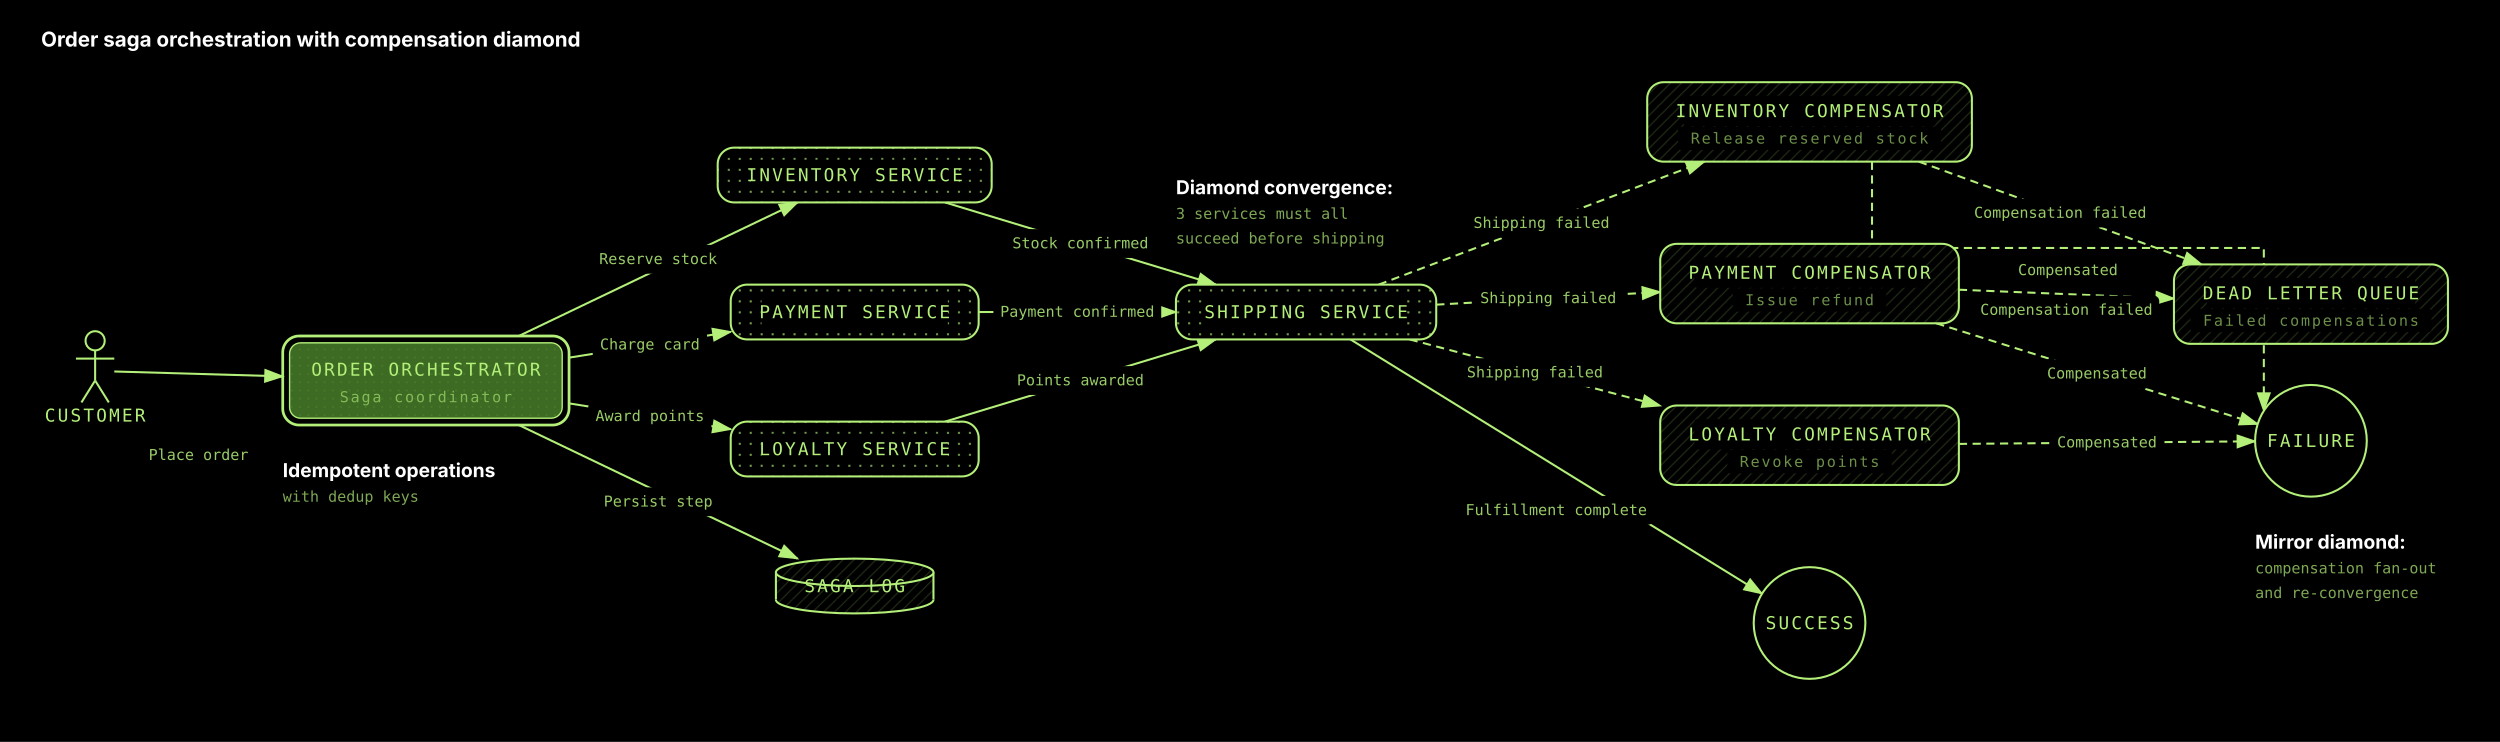
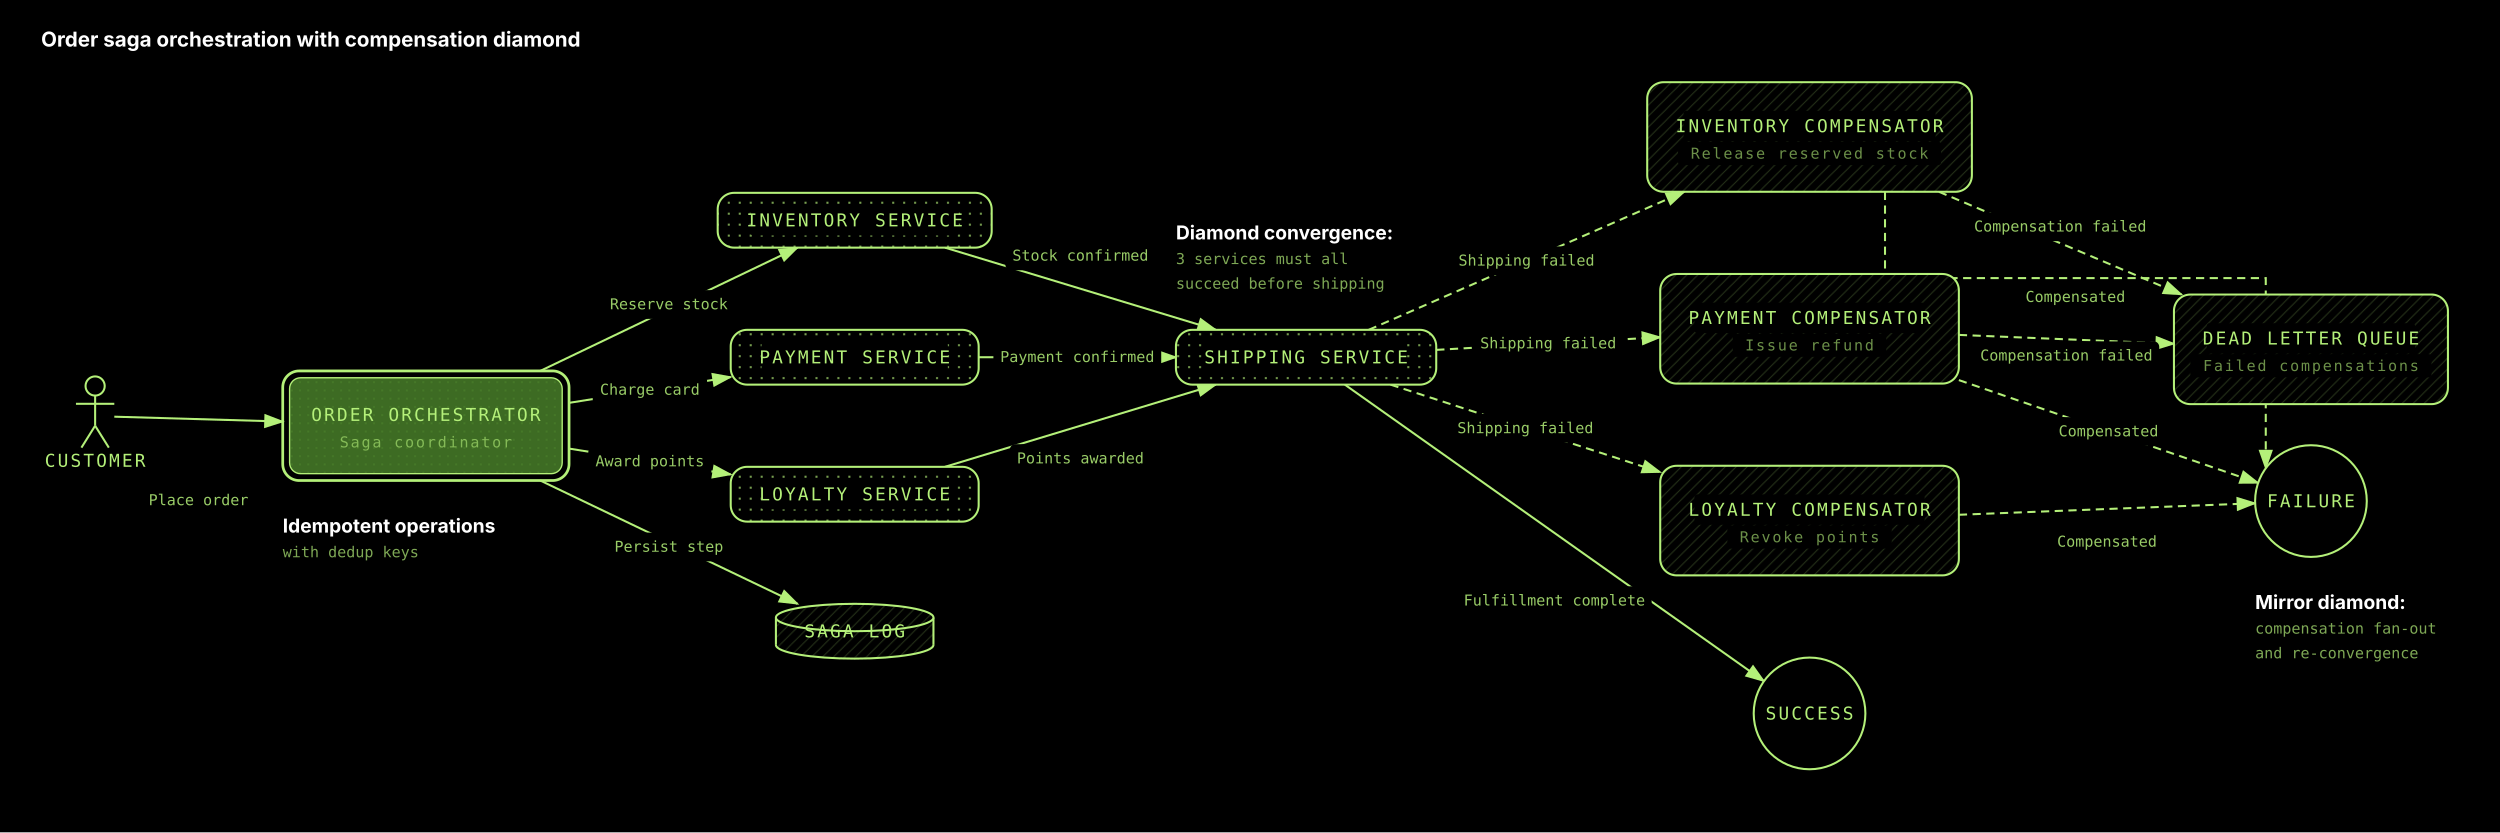
- <svg xmlns="http://www.w3.org/2000/svg" viewBox="0 0 1824.88 541.52" width="1824.88" height="541.52">
+ <svg xmlns="http://www.w3.org/2000/svg" viewBox="0 0 1824.88 607.52" width="1824.88" height="607.52">
  <defs>
    <pattern id="dotgrid" width="8" height="8" patternUnits="userSpaceOnUse">
      <rect width="8" height="8" fill="#000000" />
      <circle cx="4" cy="4" r="0.8" fill="#b4f079" opacity="0.7" />
    </pattern>
    <pattern id="crosshatch" width="8" height="8" patternUnits="userSpaceOnUse">
      <rect width="8" height="8" fill="#000000" />
      <path d="M0 8L8 0M-1 1L1 -1M7 9L9 7" stroke="#b4f079" stroke-width="0.8" opacity="0.2" />
    </pattern>
    <pattern id="hero" width="6" height="6" patternUnits="userSpaceOnUse">
      <rect width="6" height="6" fill="#3d6b23" />
      <circle cx="3" cy="3" r="0.6" fill="#5a9a35" opacity="0.5" />
    </pattern>
    <marker id="arrowhead" markerWidth="10" markerHeight="7" refX="9" refY="3.5" orient="auto" markerUnits="strokeWidth">
      <polygon points="0 0, 10 3.5, 0 7" fill="#b4f079" />
    </marker>
    <marker id="arrowhead-reverse" markerWidth="10" markerHeight="7" refX="1" refY="3.5" orient="auto" markerUnits="strokeWidth">
      <polygon points="10 0, 0 3.5, 10 7" fill="#b4f079" />
    </marker>
  </defs>
  <rect width="100%" height="100%" fill="#000000" />
  <g class="diagram">
    <text x="30" y="34" font-family="'Inter', 'Helvetica Neue', Arial, sans-serif" font-size="15" fill="#ffffff" font-weight="700">Order saga orchestration with compensation diamond</text>
-     <line x1="83.44" y1="271.166" x2="206.38" y2="274.73" stroke="#b4f079" stroke-width="1.5" marker-end="url(#arrowhead)" />
-     <line x1="378.697" y1="245.26" x2="582.147" y2="147.76" stroke="#b4f079" stroke-width="1.5" marker-end="url(#arrowhead)" />
-     <line x1="415.38" y1="261.067" x2="533.38" y2="242.217" stroke="#b4f079" stroke-width="1.5" marker-end="url(#arrowhead)" />
-     <line x1="415.38" y1="294.453" x2="533.38" y2="313.303" stroke="#b4f079" stroke-width="1.5" marker-end="url(#arrowhead)" />
-     <line x1="689.78" y1="147.76" x2="887.48" y2="207.76" stroke="#b4f079" stroke-width="1.5" marker-end="url(#arrowhead)" />
-     <line x1="714.38" y1="227.76" x2="858.38" y2="227.76" stroke="#b4f079" stroke-width="1.5" marker-end="url(#arrowhead)" />
-     <line x1="689.78" y1="307.76" x2="887.48" y2="247.76" stroke="#b4f079" stroke-width="1.5" marker-end="url(#arrowhead)" />
-     <line x1="985.759" y1="247.76" x2="1286.202" y2="433.34" stroke="#b4f079" stroke-width="1.5" marker-end="url(#arrowhead)" />
-     <line x1="1006.349" y1="207.76" x2="1244.075" y2="118" stroke="#b4f079" stroke-width="1.5" stroke-dasharray="6 4" marker-end="url(#arrowhead)" />
-     <line x1="1048.38" y1="222.393" x2="1211.88" y2="213.157" stroke="#b4f079" stroke-width="1.5" stroke-dasharray="6 4" marker-end="url(#arrowhead)" />
-     <line x1="1028.966" y1="247.76" x2="1211.88" y2="296.159" stroke="#b4f079" stroke-width="1.5" stroke-dasharray="6 4" marker-end="url(#arrowhead)" />
-     <polyline points="1366.481,118 1366.481,181 1652.486,181 1652.486,299.887" fill="none" stroke="#b4f079" stroke-width="1.5" stroke-dasharray="6 4" marker-end="url(#arrowhead)" />
-     <line x1="1413.369" y1="236" x2="1647.987" y2="309.565" stroke="#b4f079" stroke-width="1.5" stroke-dasharray="6 4" marker-end="url(#arrowhead)" />
-     <line x1="1429.88" y1="324.035" x2="1646.122" y2="322.121" stroke="#b4f079" stroke-width="1.5" stroke-dasharray="6 4" marker-end="url(#arrowhead)" />
-     <line x1="378.697" y1="310.26" x2="582.147" y2="407.76" stroke="#b4f079" stroke-width="1.5" marker-end="url(#arrowhead)" />
-     <line x1="1400.685" y1="118" x2="1607.075" y2="193" stroke="#b4f079" stroke-width="1.5" stroke-dasharray="6 4" marker-end="url(#arrowhead)" />
-     <line x1="1429.88" y1="211.467" x2="1586.88" y2="217.902" stroke="#b4f079" stroke-width="1.5" stroke-dasharray="6 4" marker-end="url(#arrowhead)" />
-     <rect x="103.16" y="321.76" width="83.5" height="21" rx="4" fill="#000000" />
-     <rect x="432.172" y="178.76" width="96.5" height="21" rx="4" fill="#000000" />
-     <rect x="432.63" y="241.142" width="83.5" height="21" rx="4" fill="#000000" />
-     <rect x="429.38" y="293.378" width="90" height="21" rx="4" fill="#000000" />
-     <rect x="733.88" y="167.26" width="109.5" height="21" rx="4" fill="#000000" />
-     <rect x="725.13" y="217.26" width="122.5" height="21" rx="4" fill="#000000" />
-     <rect x="737.13" y="267.26" width="103" height="21" rx="4" fill="#000000" />
-     <rect x="1064.98" y="362" width="142" height="21" rx="4" fill="#000000" />
-     <rect x="1070.462" y="152.38" width="109.5" height="21" rx="4" fill="#000000" />
-     <rect x="1075.38" y="207.275" width="109.5" height="21" rx="4" fill="#000000" />
-     <rect x="1065.673" y="261.459" width="109.5" height="21" rx="4" fill="#000000" />
-     <rect x="1467.733" y="186.814" width="83.5" height="21" rx="4" fill="#000000" />
-     <rect x="1488.928" y="262.283" width="83.5" height="21" rx="4" fill="#000000" />
-     <rect x="1496.251" y="312.578" width="83.5" height="21" rx="4" fill="#000000" />
-     <rect x="435.422" y="355.76" width="90" height="21" rx="4" fill="#000000" />
-     <rect x="1436.13" y="145" width="135.5" height="21" rx="4" fill="#000000" />
-     <rect x="1440.63" y="215.814" width="135.5" height="21" rx="4" fill="#000000" />
-     <circle cx="69.44" cy="248.76" r="7" fill="none" stroke="#b4f079" stroke-width="1.5" />
-     <line x1="69.44" y1="255.76" x2="69.44" y2="277.76" stroke="#b4f079" stroke-width="1.5" />
-     <line x1="55.44" y1="261.76" x2="83.44" y2="261.76" stroke="#b4f079" stroke-width="1.5" />
-     <line x1="69.44" y1="277.76" x2="59.44" y2="293.76" stroke="#b4f079" stroke-width="1.5" />
-     <line x1="69.44" y1="277.76" x2="79.44" y2="293.76" stroke="#b4f079" stroke-width="1.5" />
-     <text x="69.44" y="307.76" font-family="'JetBrains Mono', 'Fira Code', 'SF Mono', 'Cascadia Code', monospace" font-size="13" fill="#b4f079" text-anchor="middle" letter-spacing="0.12em">CUSTOMER</text>
-     <rect x="206.38" y="245.26" width="209" height="65" rx="12" fill="none" stroke="#b4f079" stroke-width="2" />
-     <rect x="211.38" y="250.26" width="199" height="55" rx="8" fill="url(#hero)" stroke="#b4f079" stroke-width="1" />
-     <text x="310.88" y="269.76" font-family="'JetBrains Mono', 'Fira Code', 'SF Mono', 'Cascadia Code', monospace" font-size="13" fill="#b4f079" text-anchor="middle" dominant-baseline="central" letter-spacing="0.12em">ORDER ORCHESTRATOR</text>
-     <text x="310.88" y="289.76" font-family="'JetBrains Mono', 'Fira Code', 'SF Mono', 'Cascadia Code', monospace" font-size="11" fill="#b4f079" opacity="0.6" text-anchor="middle" dominant-baseline="central" letter-spacing="0.12em">Saga coordinator</text>
-     <rect x="523.88" y="107.76" width="200" height="40" rx="12" fill="url(#dotgrid)" stroke="#b4f079" stroke-width="1.5" />
-     <rect x="547.88" y="116.66" width="152" height="22.2" fill="#000000" rx="2" />
-     <text x="623.88" y="127.76" font-family="'JetBrains Mono', 'Fira Code', 'SF Mono', 'Cascadia Code', monospace" font-size="13" fill="#b4f079" text-anchor="middle" dominant-baseline="central" letter-spacing="0.12em">INVENTORY SERVICE</text>
-     <rect x="533.38" y="207.76" width="181" height="40" rx="12" fill="url(#dotgrid)" stroke="#b4f079" stroke-width="1.5" />
-     <rect x="555.88" y="216.66" width="136" height="22.2" fill="#000000" rx="2" />
-     <text x="623.88" y="227.76" font-family="'JetBrains Mono', 'Fira Code', 'SF Mono', 'Cascadia Code', monospace" font-size="13" fill="#b4f079" text-anchor="middle" dominant-baseline="central" letter-spacing="0.12em">PAYMENT SERVICE</text>
-     <rect x="858.38" y="207.76" width="190" height="40" rx="12" fill="url(#dotgrid)" stroke="#b4f079" stroke-width="1.5" />
-     <rect x="881.38" y="216.66" width="144" height="22.2" fill="#000000" rx="2" />
-     <text x="953.38" y="227.76" font-family="'JetBrains Mono', 'Fira Code', 'SF Mono', 'Cascadia Code', monospace" font-size="13" fill="#b4f079" text-anchor="middle" dominant-baseline="central" letter-spacing="0.12em">SHIPPING SERVICE</text>
-     <rect x="533.38" y="307.76" width="181" height="40" rx="12" fill="url(#dotgrid)" stroke="#b4f079" stroke-width="1.5" />
-     <rect x="555.88" y="316.66" width="136" height="22.2" fill="#000000" rx="2" />
-     <text x="623.88" y="327.76" font-family="'JetBrains Mono', 'Fira Code', 'SF Mono', 'Cascadia Code', monospace" font-size="13" fill="#b4f079" text-anchor="middle" dominant-baseline="central" letter-spacing="0.12em">LOYALTY SERVICE</text>
-     <rect x="1202.38" y="60" width="237" height="58" rx="12" fill="url(#crosshatch)" stroke="#b4f079" stroke-width="1.5" />
-     <rect x="1228.88" y="69.9" width="184" height="22.2" fill="#000000" rx="2" />
-     <text x="1320.88" y="81" font-family="'JetBrains Mono', 'Fira Code', 'SF Mono', 'Cascadia Code', monospace" font-size="13" fill="#b4f079" text-anchor="middle" dominant-baseline="central" letter-spacing="0.12em">INVENTORY COMPENSATOR</text>
-     <rect x="1224.88" y="92.5" width="192" height="17" fill="#000000" rx="2" />
-     <text x="1320.88" y="101" font-family="'JetBrains Mono', 'Fira Code', 'SF Mono', 'Cascadia Code', monospace" font-size="11" fill="#b4f079" opacity="0.6" text-anchor="middle" dominant-baseline="central" letter-spacing="0.12em">Release reserved stock</text>
-     <rect x="1211.88" y="178" width="218" height="58" rx="12" fill="url(#crosshatch)" stroke="#b4f079" stroke-width="1.5" />
-     <rect x="1236.88" y="187.9" width="168" height="22.2" fill="#000000" rx="2" />
-     <text x="1320.88" y="199" font-family="'JetBrains Mono', 'Fira Code', 'SF Mono', 'Cascadia Code', monospace" font-size="13" fill="#b4f079" text-anchor="middle" dominant-baseline="central" letter-spacing="0.12em">PAYMENT COMPENSATOR</text>
-     <rect x="1264.88" y="210.5" width="112" height="17" fill="#000000" rx="2" />
-     <text x="1320.88" y="219" font-family="'JetBrains Mono', 'Fira Code', 'SF Mono', 'Cascadia Code', monospace" font-size="11" fill="#b4f079" opacity="0.6" text-anchor="middle" dominant-baseline="central" letter-spacing="0.12em">Issue refund</text>
-     <rect x="1211.88" y="296" width="218" height="58" rx="12" fill="url(#crosshatch)" stroke="#b4f079" stroke-width="1.5" />
-     <rect x="1236.88" y="305.9" width="168" height="22.2" fill="#000000" rx="2" />
-     <text x="1320.88" y="317" font-family="'JetBrains Mono', 'Fira Code', 'SF Mono', 'Cascadia Code', monospace" font-size="13" fill="#b4f079" text-anchor="middle" dominant-baseline="central" letter-spacing="0.12em">LOYALTY COMPENSATOR</text>
-     <rect x="1260.88" y="328.5" width="120" height="17" fill="#000000" rx="2" />
-     <text x="1320.88" y="337" font-family="'JetBrains Mono', 'Fira Code', 'SF Mono', 'Cascadia Code', monospace" font-size="11" fill="#b4f079" opacity="0.6" text-anchor="middle" dominant-baseline="central" letter-spacing="0.12em">Revoke points</text>
-     <rect x="566.38" y="417.76" width="115" height="20" fill="url(#crosshatch)" stroke="none" />
-     <line x1="566.38" y1="417.76" x2="566.38" y2="437.76" stroke="#b4f079" stroke-width="1.5" />
-     <line x1="681.38" y1="417.76" x2="681.38" y2="437.76" stroke="#b4f079" stroke-width="1.5" />
-     <ellipse cx="623.88" cy="417.76" rx="57.5" ry="10" fill="url(#crosshatch)" stroke="#b4f079" stroke-width="1.5" />
-     <path d="M566.38,437.76 A57.5,10 0 0,0 681.38,437.76" fill="url(#crosshatch)" stroke="#b4f079" stroke-width="1.5" />
-     <text x="623.88" y="427.76" font-family="'JetBrains Mono', 'Fira Code', 'SF Mono', 'Cascadia Code', monospace" font-size="13" fill="#b4f079" text-anchor="middle" dominant-baseline="central" letter-spacing="0.12em">SAGA LOG</text>
-     <rect x="1586.88" y="193" width="200" height="58" rx="12" fill="url(#crosshatch)" stroke="#b4f079" stroke-width="1.5" />
-     <rect x="1610.88" y="202.9" width="152" height="22.2" fill="#000000" rx="2" />
-     <text x="1686.88" y="214" font-family="'JetBrains Mono', 'Fira Code', 'SF Mono', 'Cascadia Code', monospace" font-size="13" fill="#b4f079" text-anchor="middle" dominant-baseline="central" letter-spacing="0.12em">DEAD LETTER QUEUE</text>
-     <rect x="1598.88" y="225.5" width="176" height="17" fill="#000000" rx="2" />
-     <text x="1686.88" y="234" font-family="'JetBrains Mono', 'Fira Code', 'SF Mono', 'Cascadia Code', monospace" font-size="11" fill="#b4f079" opacity="0.6" text-anchor="middle" dominant-baseline="central" letter-spacing="0.12em">Failed compensations</text>
-     <circle cx="1320.88" cy="454.76" r="40.76" fill="#000000" stroke="#b4f079" stroke-width="1.5" />
-     <text x="1320.88" y="454.76" font-family="'JetBrains Mono', 'Fira Code', 'SF Mono', 'Cascadia Code', monospace" font-size="13" fill="#b4f079" text-anchor="middle" dominant-baseline="central" letter-spacing="0.12em">SUCCESS</text>
-     <circle cx="1686.88" cy="321.76" r="40.76" fill="#000000" stroke="#b4f079" stroke-width="1.5" />
-     <text x="1686.88" y="321.76" font-family="'JetBrains Mono', 'Fira Code', 'SF Mono', 'Cascadia Code', monospace" font-size="13" fill="#b4f079" text-anchor="middle" dominant-baseline="central" letter-spacing="0.12em">FAILURE</text>
-     <text x="144.91" y="335.76" font-family="'JetBrains Mono', 'Fira Code', 'SF Mono', 'Cascadia Code', monospace" font-size="11" fill="#b4f079" opacity="0.85" text-anchor="middle">Place order</text>
-     <text x="480.422" y="192.76" font-family="'JetBrains Mono', 'Fira Code', 'SF Mono', 'Cascadia Code', monospace" font-size="11" fill="#b4f079" opacity="0.85" text-anchor="middle">Reserve stock</text>
-     <text x="474.38" y="255.142" font-family="'JetBrains Mono', 'Fira Code', 'SF Mono', 'Cascadia Code', monospace" font-size="11" fill="#b4f079" opacity="0.85" text-anchor="middle">Charge card</text>
-     <text x="474.38" y="307.378" font-family="'JetBrains Mono', 'Fira Code', 'SF Mono', 'Cascadia Code', monospace" font-size="11" fill="#b4f079" opacity="0.85" text-anchor="middle">Award points</text>
-     <text x="788.63" y="181.26" font-family="'JetBrains Mono', 'Fira Code', 'SF Mono', 'Cascadia Code', monospace" font-size="11" fill="#b4f079" opacity="0.85" text-anchor="middle">Stock confirmed</text>
-     <text x="786.38" y="231.26" font-family="'JetBrains Mono', 'Fira Code', 'SF Mono', 'Cascadia Code', monospace" font-size="11" fill="#b4f079" opacity="0.85" text-anchor="middle">Payment confirmed</text>
-     <text x="788.63" y="281.26" font-family="'JetBrains Mono', 'Fira Code', 'SF Mono', 'Cascadia Code', monospace" font-size="11" fill="#b4f079" opacity="0.85" text-anchor="middle">Points awarded</text>
-     <text x="1135.98" y="376" font-family="'JetBrains Mono', 'Fira Code', 'SF Mono', 'Cascadia Code', monospace" font-size="11" fill="#b4f079" opacity="0.85" text-anchor="middle">Fulfillment complete</text>
-     <text x="1125.212" y="166.38" font-family="'JetBrains Mono', 'Fira Code', 'SF Mono', 'Cascadia Code', monospace" font-size="11" fill="#b4f079" opacity="0.85" text-anchor="middle">Shipping failed</text>
-     <text x="1130.13" y="221.275" font-family="'JetBrains Mono', 'Fira Code', 'SF Mono', 'Cascadia Code', monospace" font-size="11" fill="#b4f079" opacity="0.85" text-anchor="middle">Shipping failed</text>
-     <text x="1120.423" y="275.459" font-family="'JetBrains Mono', 'Fira Code', 'SF Mono', 'Cascadia Code', monospace" font-size="11" fill="#b4f079" opacity="0.85" text-anchor="middle">Shipping failed</text>
-     <text x="1509.483" y="200.814" font-family="'JetBrains Mono', 'Fira Code', 'SF Mono', 'Cascadia Code', monospace" font-size="11" fill="#b4f079" opacity="0.85" text-anchor="middle">Compensated</text>
-     <text x="1530.678" y="276.283" font-family="'JetBrains Mono', 'Fira Code', 'SF Mono', 'Cascadia Code', monospace" font-size="11" fill="#b4f079" opacity="0.85" text-anchor="middle">Compensated</text>
-     <text x="1538.001" y="326.578" font-family="'JetBrains Mono', 'Fira Code', 'SF Mono', 'Cascadia Code', monospace" font-size="11" fill="#b4f079" opacity="0.85" text-anchor="middle">Compensated</text>
-     <text x="480.422" y="369.76" font-family="'JetBrains Mono', 'Fira Code', 'SF Mono', 'Cascadia Code', monospace" font-size="11" fill="#b4f079" opacity="0.85" text-anchor="middle">Persist step</text>
-     <text x="1503.88" y="159" font-family="'JetBrains Mono', 'Fira Code', 'SF Mono', 'Cascadia Code', monospace" font-size="11" fill="#b4f079" opacity="0.85" text-anchor="middle">Compensation failed</text>
-     <text x="1508.38" y="229.814" font-family="'JetBrains Mono', 'Fira Code', 'SF Mono', 'Cascadia Code', monospace" font-size="11" fill="#b4f079" opacity="0.85" text-anchor="middle">Compensation failed</text>
-     <text x="858.38" y="141.76" font-family="'Inter', 'Helvetica Neue', Arial, sans-serif" font-size="14" fill="#ffffff" font-weight="700">Diamond convergence:</text>
-     <text x="858.38" y="159.76" font-family="'JetBrains Mono', 'Fira Code', 'SF Mono', 'Cascadia Code', monospace" font-size="11" fill="#b4f079" opacity="0.7">3 services must all</text>
-     <text x="858.38" y="177.76" font-family="'JetBrains Mono', 'Fira Code', 'SF Mono', 'Cascadia Code', monospace" font-size="11" fill="#b4f079" opacity="0.7">succeed before shipping</text>
-     <text x="1646.12" y="400.52" font-family="'Inter', 'Helvetica Neue', Arial, sans-serif" font-size="14" fill="#ffffff" font-weight="700">Mirror diamond:</text>
-     <text x="1646.12" y="418.52" font-family="'JetBrains Mono', 'Fira Code', 'SF Mono', 'Cascadia Code', monospace" font-size="11" fill="#b4f079" opacity="0.7">compensation fan-out</text>
-     <text x="1646.12" y="436.52" font-family="'JetBrains Mono', 'Fira Code', 'SF Mono', 'Cascadia Code', monospace" font-size="11" fill="#b4f079" opacity="0.7">and re-convergence</text>
-     <text x="206.38" y="348.26" font-family="'Inter', 'Helvetica Neue', Arial, sans-serif" font-size="14" fill="#ffffff" font-weight="700">Idempotent operations</text>
-     <text x="206.38" y="366.26" font-family="'JetBrains Mono', 'Fira Code', 'SF Mono', 'Cascadia Code', monospace" font-size="11" fill="#b4f079" opacity="0.7">with dedup keys</text>
+     <line x1="83.44" y1="304.166" x2="206.38" y2="307.73" stroke="#b4f079" stroke-width="1.5" marker-end="url(#arrowhead)" />
+     <line x1="394.347" y1="270.76" x2="582.147" y2="180.76" stroke="#b4f079" stroke-width="1.5" marker-end="url(#arrowhead)" />
+     <line x1="415.38" y1="294.067" x2="533.38" y2="275.217" stroke="#b4f079" stroke-width="1.5" marker-end="url(#arrowhead)" />
+     <line x1="415.38" y1="327.453" x2="533.38" y2="346.303" stroke="#b4f079" stroke-width="1.5" marker-end="url(#arrowhead)" />
+     <line x1="689.78" y1="180.76" x2="887.48" y2="240.76" stroke="#b4f079" stroke-width="1.5" marker-end="url(#arrowhead)" />
+     <line x1="714.38" y1="260.76" x2="858.38" y2="260.76" stroke="#b4f079" stroke-width="1.5" marker-end="url(#arrowhead)" />
+     <line x1="689.78" y1="340.76" x2="887.48" y2="280.76" stroke="#b4f079" stroke-width="1.5" marker-end="url(#arrowhead)" />
+     <line x1="981.649" y1="280.76" x2="1287.606" y2="497.219" stroke="#b4f079" stroke-width="1.5" marker-end="url(#arrowhead)" />
+     <line x1="999.1" y1="240.76" x2="1229.439" y2="140" stroke="#b4f079" stroke-width="1.5" stroke-dasharray="6 4" marker-end="url(#arrowhead)" />
+     <line x1="1048.38" y1="255.393" x2="1211.88" y2="246.157" stroke="#b4f079" stroke-width="1.5" stroke-dasharray="6 4" marker-end="url(#arrowhead)" />
+     <line x1="1015.02" y1="280.76" x2="1211.88" y2="344.634" stroke="#b4f079" stroke-width="1.5" stroke-dasharray="6 4" marker-end="url(#arrowhead)" />
+     <polyline points="1375.967,140 1375.967,203 1653.898,203 1653.898,341.811" fill="none" stroke="#b4f079" stroke-width="1.5" stroke-dasharray="6 4" marker-end="url(#arrowhead)" />
+     <line x1="1429.88" y1="277.453" x2="1648.332" y2="352.515" stroke="#b4f079" stroke-width="1.5" stroke-dasharray="6 4" marker-end="url(#arrowhead)" />
+     <line x1="1429.88" y1="375.759" x2="1646.151" y2="367.345" stroke="#b4f079" stroke-width="1.5" stroke-dasharray="6 4" marker-end="url(#arrowhead)" />
+     <line x1="394.347" y1="350.76" x2="582.147" y2="440.76" stroke="#b4f079" stroke-width="1.5" marker-end="url(#arrowhead)" />
+     <line x1="1415.332" y1="140" x2="1592.428" y2="215" stroke="#b4f079" stroke-width="1.5" stroke-dasharray="6 4" marker-end="url(#arrowhead)" />
+     <line x1="1429.88" y1="244.467" x2="1586.88" y2="250.902" stroke="#b4f079" stroke-width="1.5" stroke-dasharray="6 4" marker-end="url(#arrowhead)" />
+     <rect x="103.16" y="354.76" width="83.5" height="21" rx="4" fill="#000000" />
+     <rect x="439.997" y="211.76" width="96.5" height="21" rx="4" fill="#000000" />
+     <rect x="432.63" y="274.142" width="83.5" height="21" rx="4" fill="#000000" />
+     <rect x="429.38" y="326.378" width="90" height="21" rx="4" fill="#000000" />
+     <rect x="733.88" y="176.26" width="109.5" height="21" rx="4" fill="#000000" />
+     <rect x="725.13" y="250.26" width="122.5" height="21" rx="4" fill="#000000" />
+     <rect x="737.13" y="324.26" width="103" height="21" rx="4" fill="#000000" />
+     <rect x="1063.627" y="428" width="142" height="21" rx="4" fill="#000000" />
+     <rect x="1059.52" y="179.88" width="109.5" height="21" rx="4" fill="#000000" />
+     <rect x="1075.38" y="240.275" width="109.5" height="21" rx="4" fill="#000000" />
+     <rect x="1058.7" y="302.197" width="109.5" height="21" rx="4" fill="#000000" />
+     <rect x="1473.183" y="206.405" width="83.5" height="21" rx="4" fill="#000000" />
+     <rect x="1497.356" y="304.484" width="83.5" height="21" rx="4" fill="#000000" />
+     <rect x="1496.265" y="385.052" width="83.5" height="21" rx="4" fill="#000000" />
+     <rect x="443.247" y="388.76" width="90" height="21" rx="4" fill="#000000" />
+     <rect x="1436.13" y="155" width="135.5" height="21" rx="4" fill="#000000" />
+     <rect x="1440.63" y="249.184" width="135.5" height="21" rx="4" fill="#000000" />
+     <circle cx="69.44" cy="281.76" r="7" fill="none" stroke="#b4f079" stroke-width="1.5" />
+     <line x1="69.44" y1="288.76" x2="69.44" y2="310.76" stroke="#b4f079" stroke-width="1.5" />
+     <line x1="55.44" y1="294.76" x2="83.44" y2="294.76" stroke="#b4f079" stroke-width="1.5" />
+     <line x1="69.44" y1="310.76" x2="59.44" y2="326.76" stroke="#b4f079" stroke-width="1.5" />
+     <line x1="69.44" y1="310.76" x2="79.44" y2="326.76" stroke="#b4f079" stroke-width="1.5" />
+     <text x="69.44" y="340.76" font-family="'JetBrains Mono', 'Fira Code', 'SF Mono', 'Cascadia Code', monospace" font-size="13" fill="#b4f079" text-anchor="middle" letter-spacing="0.12em">CUSTOMER</text>
+     <rect x="206.38" y="270.76" width="209" height="80" rx="12" fill="none" stroke="#b4f079" stroke-width="2" />
+     <rect x="211.38" y="275.76" width="199" height="70" rx="8" fill="url(#hero)" stroke="#b4f079" stroke-width="1" />
+     <text x="310.88" y="302.76" font-family="'JetBrains Mono', 'Fira Code', 'SF Mono', 'Cascadia Code', monospace" font-size="13" fill="#b4f079" text-anchor="middle" dominant-baseline="central" letter-spacing="0.12em">ORDER ORCHESTRATOR</text>
+     <text x="310.88" y="322.76" font-family="'JetBrains Mono', 'Fira Code', 'SF Mono', 'Cascadia Code', monospace" font-size="11" fill="#b4f079" opacity="0.6" text-anchor="middle" dominant-baseline="central" letter-spacing="0.12em">Saga coordinator</text>
+     <rect x="523.88" y="140.76" width="200" height="40" rx="12" fill="url(#dotgrid)" stroke="#b4f079" stroke-width="1.5" />
+     <rect x="547.88" y="149.66" width="152" height="22.2" fill="#000000" rx="2" />
+     <text x="623.88" y="160.76" font-family="'JetBrains Mono', 'Fira Code', 'SF Mono', 'Cascadia Code', monospace" font-size="13" fill="#b4f079" text-anchor="middle" dominant-baseline="central" letter-spacing="0.12em">INVENTORY SERVICE</text>
+     <rect x="533.38" y="240.76" width="181" height="40" rx="12" fill="url(#dotgrid)" stroke="#b4f079" stroke-width="1.5" />
+     <rect x="555.88" y="249.66" width="136" height="22.2" fill="#000000" rx="2" />
+     <text x="623.88" y="260.76" font-family="'JetBrains Mono', 'Fira Code', 'SF Mono', 'Cascadia Code', monospace" font-size="13" fill="#b4f079" text-anchor="middle" dominant-baseline="central" letter-spacing="0.12em">PAYMENT SERVICE</text>
+     <rect x="858.38" y="240.76" width="190" height="40" rx="12" fill="url(#dotgrid)" stroke="#b4f079" stroke-width="1.5" />
+     <rect x="881.38" y="249.66" width="144" height="22.2" fill="#000000" rx="2" />
+     <text x="953.38" y="260.76" font-family="'JetBrains Mono', 'Fira Code', 'SF Mono', 'Cascadia Code', monospace" font-size="13" fill="#b4f079" text-anchor="middle" dominant-baseline="central" letter-spacing="0.12em">SHIPPING SERVICE</text>
+     <rect x="533.38" y="340.76" width="181" height="40" rx="12" fill="url(#dotgrid)" stroke="#b4f079" stroke-width="1.5" />
+     <rect x="555.88" y="349.66" width="136" height="22.2" fill="#000000" rx="2" />
+     <text x="623.88" y="360.76" font-family="'JetBrains Mono', 'Fira Code', 'SF Mono', 'Cascadia Code', monospace" font-size="13" fill="#b4f079" text-anchor="middle" dominant-baseline="central" letter-spacing="0.12em">LOYALTY SERVICE</text>
+     <rect x="1202.38" y="60" width="237" height="80" rx="12" fill="url(#crosshatch)" stroke="#b4f079" stroke-width="1.5" />
+     <rect x="1228.88" y="80.9" width="184" height="22.2" fill="#000000" rx="2" />
+     <text x="1320.88" y="92" font-family="'JetBrains Mono', 'Fira Code', 'SF Mono', 'Cascadia Code', monospace" font-size="13" fill="#b4f079" text-anchor="middle" dominant-baseline="central" letter-spacing="0.12em">INVENTORY COMPENSATOR</text>
+     <rect x="1224.88" y="103.5" width="192" height="17" fill="#000000" rx="2" />
+     <text x="1320.88" y="112" font-family="'JetBrains Mono', 'Fira Code', 'SF Mono', 'Cascadia Code', monospace" font-size="11" fill="#b4f079" opacity="0.6" text-anchor="middle" dominant-baseline="central" letter-spacing="0.12em">Release reserved stock</text>
+     <rect x="1211.88" y="200" width="218" height="80" rx="12" fill="url(#crosshatch)" stroke="#b4f079" stroke-width="1.5" />
+     <rect x="1236.88" y="220.9" width="168" height="22.2" fill="#000000" rx="2" />
+     <text x="1320.88" y="232" font-family="'JetBrains Mono', 'Fira Code', 'SF Mono', 'Cascadia Code', monospace" font-size="13" fill="#b4f079" text-anchor="middle" dominant-baseline="central" letter-spacing="0.12em">PAYMENT COMPENSATOR</text>
+     <rect x="1264.88" y="243.5" width="112" height="17" fill="#000000" rx="2" />
+     <text x="1320.88" y="252" font-family="'JetBrains Mono', 'Fira Code', 'SF Mono', 'Cascadia Code', monospace" font-size="11" fill="#b4f079" opacity="0.6" text-anchor="middle" dominant-baseline="central" letter-spacing="0.12em">Issue refund</text>
+     <rect x="1211.88" y="340" width="218" height="80" rx="12" fill="url(#crosshatch)" stroke="#b4f079" stroke-width="1.5" />
+     <rect x="1236.88" y="360.9" width="168" height="22.2" fill="#000000" rx="2" />
+     <text x="1320.88" y="372" font-family="'JetBrains Mono', 'Fira Code', 'SF Mono', 'Cascadia Code', monospace" font-size="13" fill="#b4f079" text-anchor="middle" dominant-baseline="central" letter-spacing="0.12em">LOYALTY COMPENSATOR</text>
+     <rect x="1260.88" y="383.5" width="120" height="17" fill="#000000" rx="2" />
+     <text x="1320.88" y="392" font-family="'JetBrains Mono', 'Fira Code', 'SF Mono', 'Cascadia Code', monospace" font-size="11" fill="#b4f079" opacity="0.6" text-anchor="middle" dominant-baseline="central" letter-spacing="0.12em">Revoke points</text>
+     <rect x="566.38" y="450.76" width="115" height="20" fill="url(#crosshatch)" stroke="none" />
+     <line x1="566.38" y1="450.76" x2="566.38" y2="470.76" stroke="#b4f079" stroke-width="1.5" />
+     <line x1="681.38" y1="450.76" x2="681.38" y2="470.76" stroke="#b4f079" stroke-width="1.5" />
+     <ellipse cx="623.88" cy="450.76" rx="57.5" ry="10" fill="url(#crosshatch)" stroke="#b4f079" stroke-width="1.5" />
+     <path d="M566.38,470.76 A57.5,10 0 0,0 681.38,470.76" fill="url(#crosshatch)" stroke="#b4f079" stroke-width="1.5" />
+     <text x="623.88" y="460.76" font-family="'JetBrains Mono', 'Fira Code', 'SF Mono', 'Cascadia Code', monospace" font-size="13" fill="#b4f079" text-anchor="middle" dominant-baseline="central" letter-spacing="0.12em">SAGA LOG</text>
+     <rect x="1586.88" y="215" width="200" height="80" rx="12" fill="url(#crosshatch)" stroke="#b4f079" stroke-width="1.5" />
+     <rect x="1610.88" y="235.9" width="152" height="22.2" fill="#000000" rx="2" />
+     <text x="1686.88" y="247" font-family="'JetBrains Mono', 'Fira Code', 'SF Mono', 'Cascadia Code', monospace" font-size="13" fill="#b4f079" text-anchor="middle" dominant-baseline="central" letter-spacing="0.12em">DEAD LETTER QUEUE</text>
+     <rect x="1598.88" y="258.5" width="176" height="17" fill="#000000" rx="2" />
+     <text x="1686.88" y="267" font-family="'JetBrains Mono', 'Fira Code', 'SF Mono', 'Cascadia Code', monospace" font-size="11" fill="#b4f079" opacity="0.6" text-anchor="middle" dominant-baseline="central" letter-spacing="0.12em">Failed compensations</text>
+     <circle cx="1320.88" cy="520.76" r="40.76" fill="#000000" stroke="#b4f079" stroke-width="1.5" />
+     <text x="1320.88" y="520.76" font-family="'JetBrains Mono', 'Fira Code', 'SF Mono', 'Cascadia Code', monospace" font-size="13" fill="#b4f079" text-anchor="middle" dominant-baseline="central" letter-spacing="0.12em">SUCCESS</text>
+     <circle cx="1686.88" cy="365.76" r="40.76" fill="#000000" stroke="#b4f079" stroke-width="1.5" />
+     <text x="1686.88" y="365.76" font-family="'JetBrains Mono', 'Fira Code', 'SF Mono', 'Cascadia Code', monospace" font-size="13" fill="#b4f079" text-anchor="middle" dominant-baseline="central" letter-spacing="0.12em">FAILURE</text>
+     <text x="144.91" y="368.76" font-family="'JetBrains Mono', 'Fira Code', 'SF Mono', 'Cascadia Code', monospace" font-size="11" fill="#b4f079" opacity="0.85" text-anchor="middle">Place order</text>
+     <text x="488.247" y="225.76" font-family="'JetBrains Mono', 'Fira Code', 'SF Mono', 'Cascadia Code', monospace" font-size="11" fill="#b4f079" opacity="0.85" text-anchor="middle">Reserve stock</text>
+     <text x="474.38" y="288.142" font-family="'JetBrains Mono', 'Fira Code', 'SF Mono', 'Cascadia Code', monospace" font-size="11" fill="#b4f079" opacity="0.85" text-anchor="middle">Charge card</text>
+     <text x="474.38" y="340.378" font-family="'JetBrains Mono', 'Fira Code', 'SF Mono', 'Cascadia Code', monospace" font-size="11" fill="#b4f079" opacity="0.85" text-anchor="middle">Award points</text>
+     <text x="788.63" y="190.26" font-family="'JetBrains Mono', 'Fira Code', 'SF Mono', 'Cascadia Code', monospace" font-size="11" fill="#b4f079" opacity="0.85" text-anchor="middle">Stock confirmed</text>
+     <text x="786.38" y="264.26" font-family="'JetBrains Mono', 'Fira Code', 'SF Mono', 'Cascadia Code', monospace" font-size="11" fill="#b4f079" opacity="0.85" text-anchor="middle">Payment confirmed</text>
+     <text x="788.63" y="338.26" font-family="'JetBrains Mono', 'Fira Code', 'SF Mono', 'Cascadia Code', monospace" font-size="11" fill="#b4f079" opacity="0.85" text-anchor="middle">Points awarded</text>
+     <text x="1134.627" y="442" font-family="'JetBrains Mono', 'Fira Code', 'SF Mono', 'Cascadia Code', monospace" font-size="11" fill="#b4f079" opacity="0.85" text-anchor="middle">Fulfillment complete</text>
+     <text x="1114.27" y="193.88" font-family="'JetBrains Mono', 'Fira Code', 'SF Mono', 'Cascadia Code', monospace" font-size="11" fill="#b4f079" opacity="0.85" text-anchor="middle">Shipping failed</text>
+     <text x="1130.13" y="254.275" font-family="'JetBrains Mono', 'Fira Code', 'SF Mono', 'Cascadia Code', monospace" font-size="11" fill="#b4f079" opacity="0.85" text-anchor="middle">Shipping failed</text>
+     <text x="1113.45" y="316.197" font-family="'JetBrains Mono', 'Fira Code', 'SF Mono', 'Cascadia Code', monospace" font-size="11" fill="#b4f079" opacity="0.85" text-anchor="middle">Shipping failed</text>
+     <text x="1514.933" y="220.405" font-family="'JetBrains Mono', 'Fira Code', 'SF Mono', 'Cascadia Code', monospace" font-size="11" fill="#b4f079" opacity="0.85" text-anchor="middle">Compensated</text>
+     <text x="1539.106" y="318.484" font-family="'JetBrains Mono', 'Fira Code', 'SF Mono', 'Cascadia Code', monospace" font-size="11" fill="#b4f079" opacity="0.85" text-anchor="middle">Compensated</text>
+     <text x="1538.015" y="399.052" font-family="'JetBrains Mono', 'Fira Code', 'SF Mono', 'Cascadia Code', monospace" font-size="11" fill="#b4f079" opacity="0.85" text-anchor="middle">Compensated</text>
+     <text x="488.247" y="402.76" font-family="'JetBrains Mono', 'Fira Code', 'SF Mono', 'Cascadia Code', monospace" font-size="11" fill="#b4f079" opacity="0.85" text-anchor="middle">Persist step</text>
+     <text x="1503.88" y="169" font-family="'JetBrains Mono', 'Fira Code', 'SF Mono', 'Cascadia Code', monospace" font-size="11" fill="#b4f079" opacity="0.85" text-anchor="middle">Compensation failed</text>
+     <text x="1508.38" y="263.184" font-family="'JetBrains Mono', 'Fira Code', 'SF Mono', 'Cascadia Code', monospace" font-size="11" fill="#b4f079" opacity="0.85" text-anchor="middle">Compensation failed</text>
+     <text x="858.38" y="174.76" font-family="'Inter', 'Helvetica Neue', Arial, sans-serif" font-size="14" fill="#ffffff" font-weight="700">Diamond convergence:</text>
+     <text x="858.38" y="192.76" font-family="'JetBrains Mono', 'Fira Code', 'SF Mono', 'Cascadia Code', monospace" font-size="11" fill="#b4f079" opacity="0.7">3 services must all</text>
+     <text x="858.38" y="210.76" font-family="'JetBrains Mono', 'Fira Code', 'SF Mono', 'Cascadia Code', monospace" font-size="11" fill="#b4f079" opacity="0.7">succeed before shipping</text>
+     <text x="1646.12" y="444.52" font-family="'Inter', 'Helvetica Neue', Arial, sans-serif" font-size="14" fill="#ffffff" font-weight="700">Mirror diamond:</text>
+     <text x="1646.12" y="462.52" font-family="'JetBrains Mono', 'Fira Code', 'SF Mono', 'Cascadia Code', monospace" font-size="11" fill="#b4f079" opacity="0.7">compensation fan-out</text>
+     <text x="1646.12" y="480.52" font-family="'JetBrains Mono', 'Fira Code', 'SF Mono', 'Cascadia Code', monospace" font-size="11" fill="#b4f079" opacity="0.7">and re-convergence</text>
+     <text x="206.38" y="388.76" font-family="'Inter', 'Helvetica Neue', Arial, sans-serif" font-size="14" fill="#ffffff" font-weight="700">Idempotent operations</text>
+     <text x="206.38" y="406.76" font-family="'JetBrains Mono', 'Fira Code', 'SF Mono', 'Cascadia Code', monospace" font-size="11" fill="#b4f079" opacity="0.7">with dedup keys</text>
  </g>
</svg>
